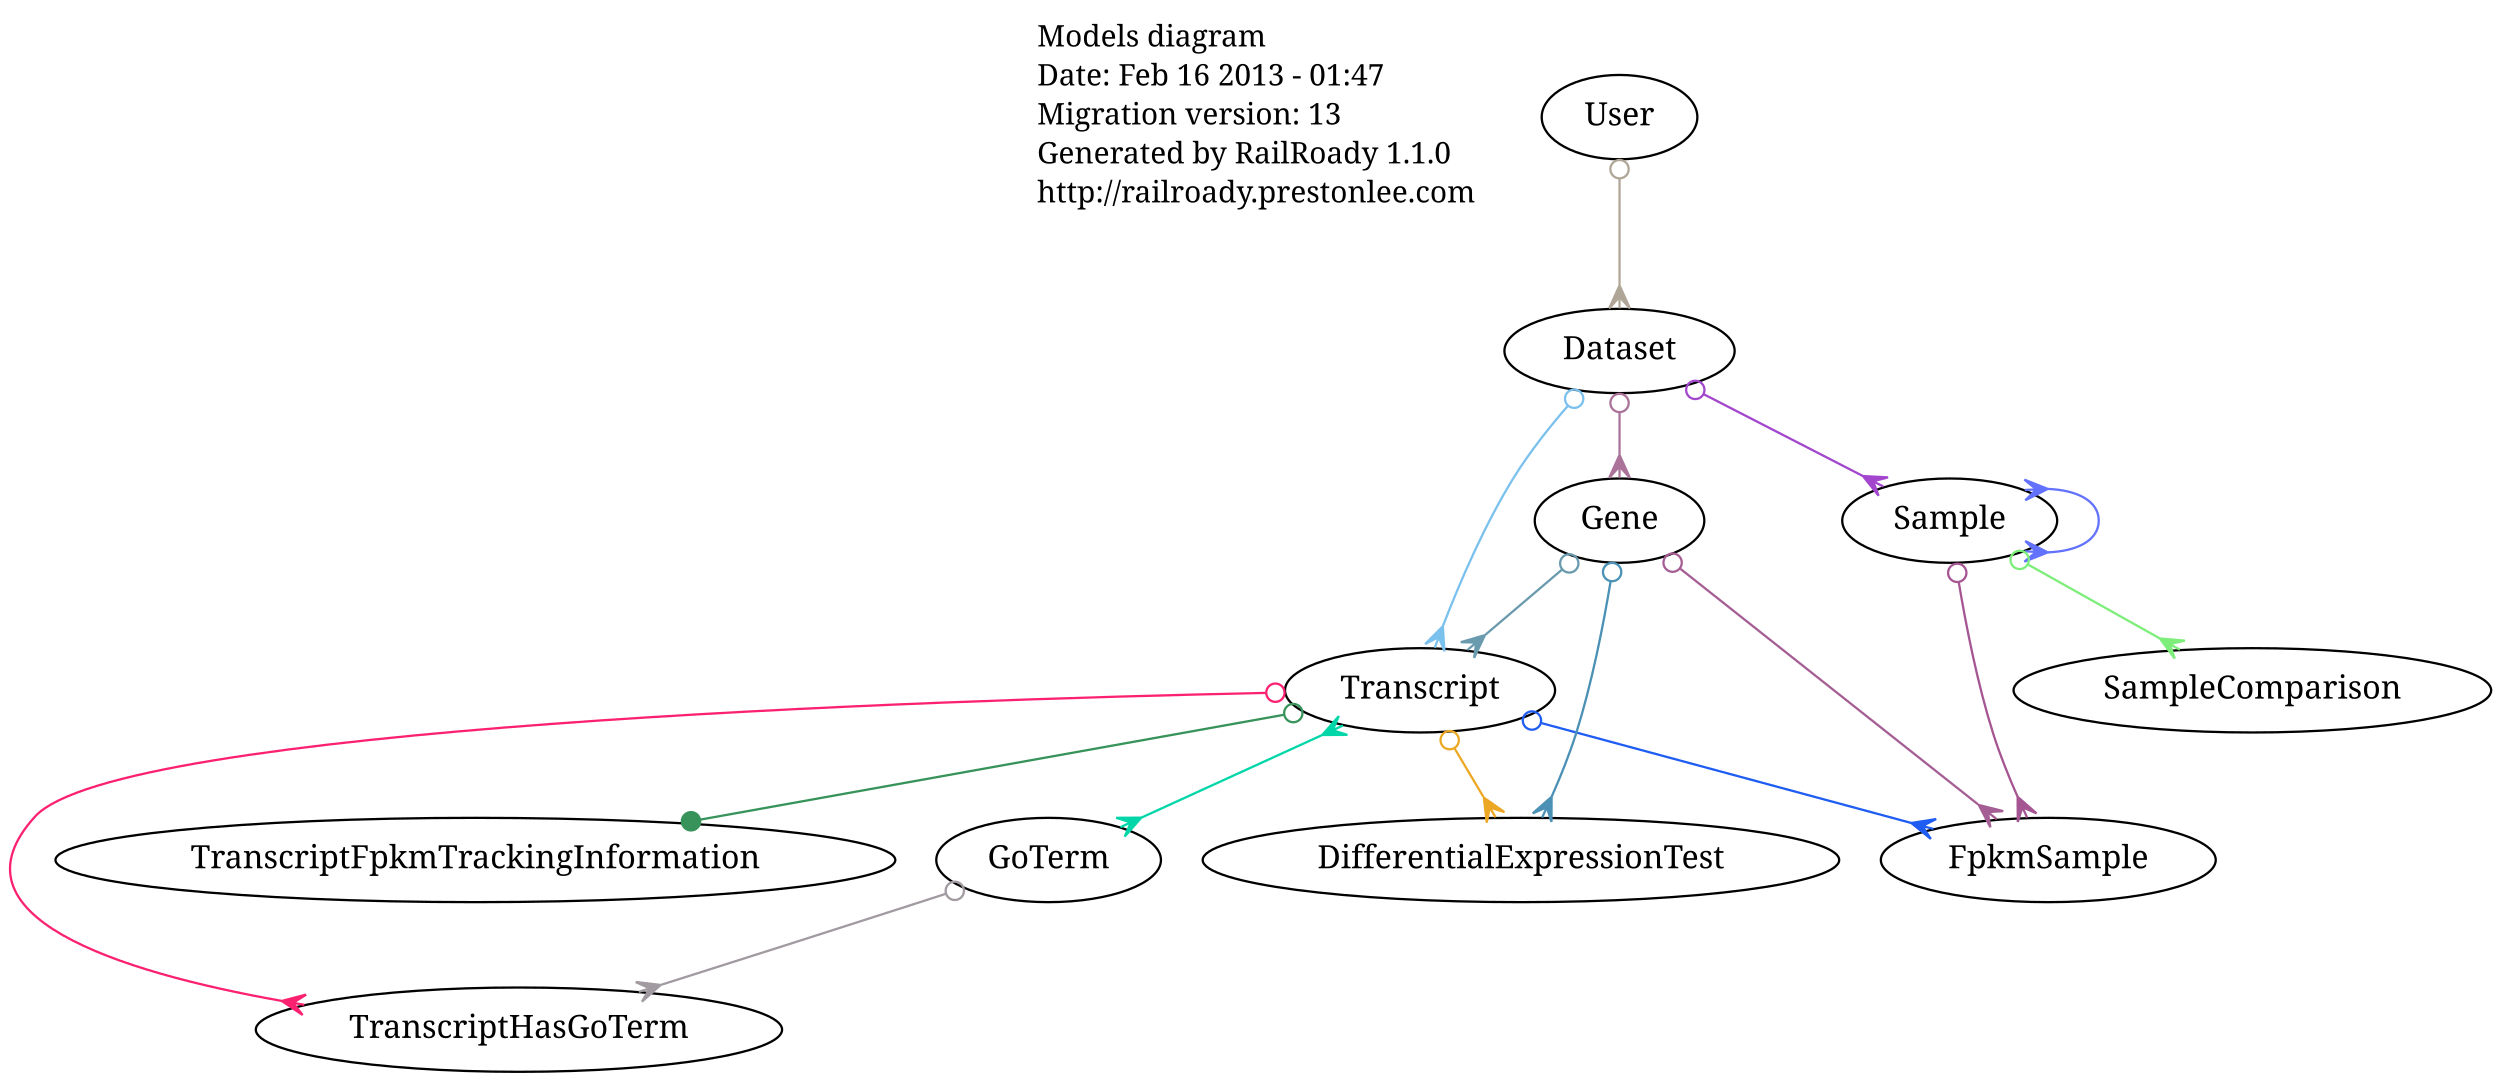
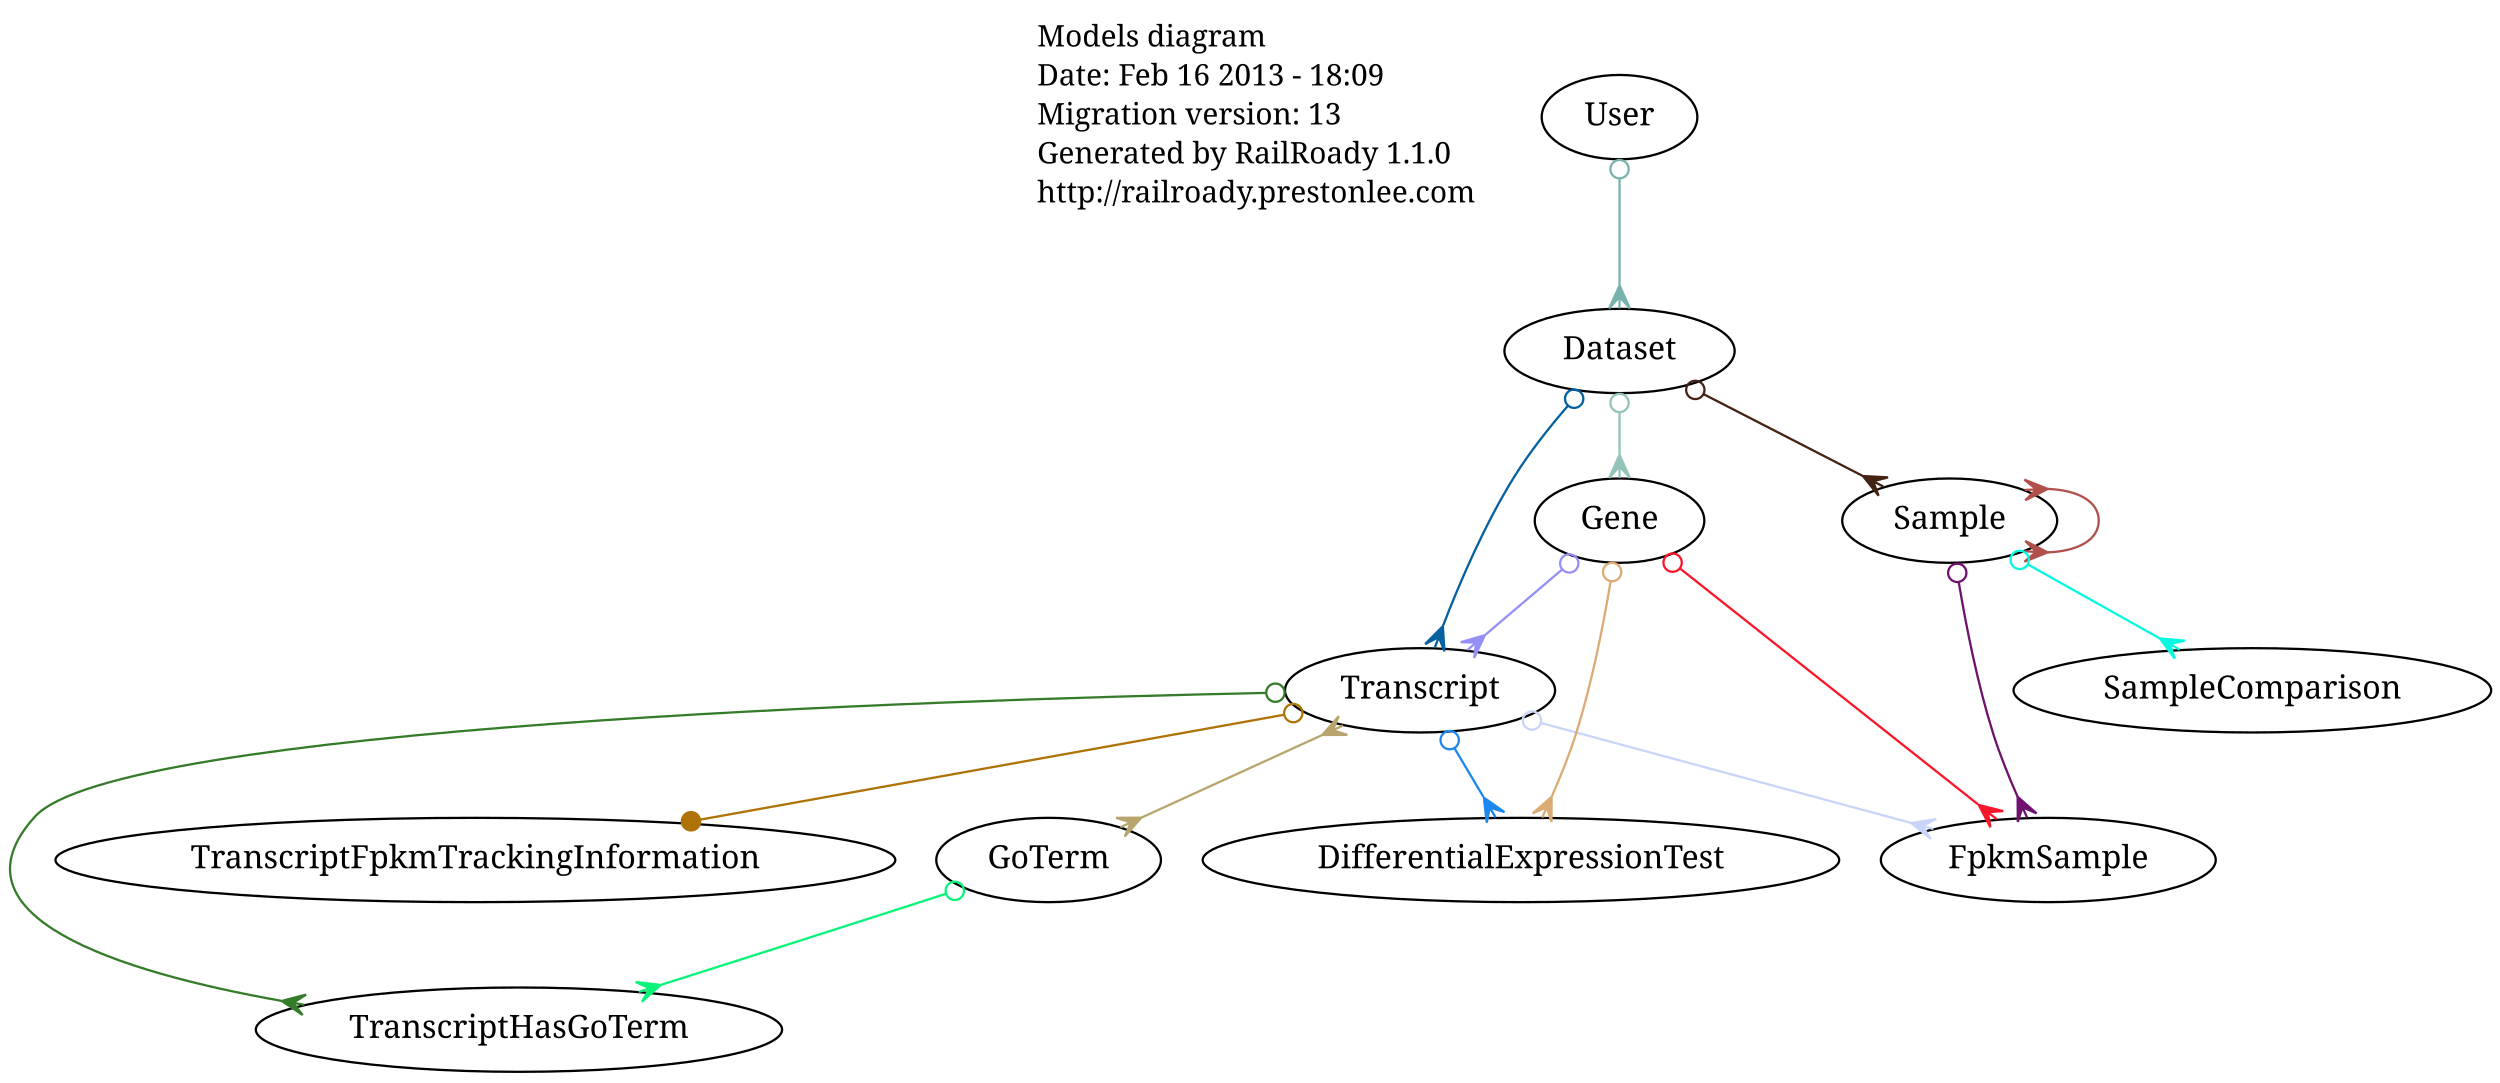
<svg xmlns="http://www.w3.org/2000/svg" width="1090pt" height="472pt" viewBox="0.00 0.00 1090.34 472.00">
  <g id="graph1" class="graph" transform="scale(1 1) rotate(0) translate(4 468)">
    <polygon fill="white" stroke="white" points="-4,5 -4,-468 1087.34,-468 1087.34,5 -4,5" />
    <g id="node1" class="node">
      <text text-anchor="start" x="448.337" y="-447.8" font-family="Times Roman,serif" font-size="13.00">Models diagram</text>
-       <text text-anchor="start" x="448.337" y="-430.8" font-family="Times Roman,serif" font-size="13.00">Date: Feb 16 2013 - 01:47</text>
+       <text text-anchor="start" x="448.337" y="-430.8" font-family="Times Roman,serif" font-size="13.00">Date: Feb 16 2013 - 18:09</text>
      <text text-anchor="start" x="448.337" y="-413.8" font-family="Times Roman,serif" font-size="13.00">Migration version: 13</text>
      <text text-anchor="start" x="448.337" y="-396.8" font-family="Times Roman,serif" font-size="13.00">Generated by RailRoady 1.1.0</text>
      <text text-anchor="start" x="448.337" y="-379.8" font-family="Times Roman,serif" font-size="13.00">http://railroady.prestonlee.com</text>
    </g>
    <g id="node2" class="node">
      <ellipse fill="none" stroke="black" cx="615.337" cy="-167" rx="58.898" ry="18.385" />
      <text text-anchor="middle" x="615.337" y="-163.4" font-family="Times Roman,serif" font-size="14.00">Transcript</text>
    </g>
    <g id="node4" class="node">
      <ellipse fill="none" stroke="black" cx="889.337" cy="-93" rx="73.039" ry="18.385" />
      <text text-anchor="middle" x="889.337" y="-89.4" font-family="Times Roman,serif" font-size="14.00">FpkmSample</text>
    </g>
    <g id="edge4" class="edge">
-       <path fill="none" stroke="#1f5df2" d="M668.296,-152.697C714.503,-140.218 781.495,-122.125 829.602,-109.133" />
-       <ellipse fill="none" stroke="#1f5df2" cx="664.138" cy="-153.82" rx="4" ry="4" />
-       <polygon fill="#1f5df2" stroke="#1f5df2" points="829.609,-109.131 840.437,-110.868 834.436,-107.827 839.263,-106.524 839.263,-106.524 839.263,-106.524 834.436,-107.827 838.09,-102.179 829.609,-109.131 829.609,-109.131" />
+       <path fill="none" stroke="#c8d5f8" d="M668.296,-152.697C714.503,-140.218 781.495,-122.125 829.602,-109.133" />
+       <ellipse fill="none" stroke="#c8d5f8" cx="664.138" cy="-153.82" rx="4" ry="4" />
+       <polygon fill="#c8d5f8" stroke="#c8d5f8" points="829.609,-109.131 840.437,-110.868 834.436,-107.827 839.263,-106.524 839.263,-106.524 839.263,-106.524 834.436,-107.827 838.09,-102.179 829.609,-109.131 829.609,-109.131" />
    </g>
    <g id="node5" class="node">
      <ellipse fill="none" stroke="black" cx="203.337" cy="-93" rx="183.141" ry="18.385" />
      <text text-anchor="middle" x="203.337" y="-89.4" font-family="Times Roman,serif" font-size="14.00">TranscriptFpkmTrackingInformation</text>
    </g>
    <g id="edge6" class="edge">
-       <path fill="none" stroke="#37935a" d="M555.831,-156.312C489.329,-144.367 380.618,-124.842 301.483,-110.628" />
-       <ellipse fill="none" stroke="#37935a" cx="560.053" cy="-157.07" rx="4" ry="4" />
-       <ellipse fill="#37935a" stroke="#37935a" cx="297.374" cy="-109.89" rx="4" ry="4" />
+       <path fill="none" stroke="#af7207" d="M555.831,-156.312C489.329,-144.367 380.618,-124.842 301.483,-110.628" />
+       <ellipse fill="none" stroke="#af7207" cx="560.053" cy="-157.07" rx="4" ry="4" />
+       <ellipse fill="#af7207" stroke="#af7207" cx="297.374" cy="-109.89" rx="4" ry="4" />
    </g>
    <g id="node8" class="node">
      <ellipse fill="none" stroke="black" cx="659.337" cy="-93" rx="138.801" ry="18.385" />
      <text text-anchor="middle" x="659.337" y="-89.4" font-family="Times Roman,serif" font-size="14.00">DifferentialExpressionTest</text>
    </g>
    <g id="edge2" class="edge">
-       <path fill="none" stroke="#eca825" d="M630.338,-141.772C634.382,-134.971 638.778,-127.577 642.896,-120.651" />
-       <ellipse fill="none" stroke="#eca825" cx="628.258" cy="-145.27" rx="4" ry="4" />
-       <polygon fill="#eca825" stroke="#eca825" points="643.17,-120.191 652.148,-113.896 645.725,-115.893 648.28,-111.596 648.28,-111.596 648.28,-111.596 645.725,-115.893 644.413,-109.296 643.17,-120.191 643.17,-120.191" />
+       <path fill="none" stroke="#1c87ee" d="M630.338,-141.772C634.382,-134.971 638.778,-127.577 642.896,-120.651" />
+       <ellipse fill="none" stroke="#1c87ee" cx="628.258" cy="-145.27" rx="4" ry="4" />
+       <polygon fill="#1c87ee" stroke="#1c87ee" points="643.17,-120.191 652.148,-113.896 645.725,-115.893 648.28,-111.596 648.28,-111.596 648.28,-111.596 645.725,-115.893 644.413,-109.296 643.17,-120.191 643.17,-120.191" />
    </g>
    <g id="node9" class="node">
      <ellipse fill="none" stroke="black" cx="453.337" cy="-93" rx="48.998" ry="18.385" />
      <text text-anchor="middle" x="453.337" y="-89.4" font-family="Times Roman,serif" font-size="14.00">GoTerm</text>
    </g>
    <g id="edge10" class="edge">
-       <path fill="none" stroke="#01d6a8" d="M572.363,-147.37C548.019,-136.25 517.747,-122.422 493.825,-111.494" />
-       <polygon fill="#01d6a8" stroke="#01d6a8" points="572.675,-147.512 579.901,-155.76 577.223,-149.59 581.771,-151.667 581.771,-151.667 581.771,-151.667 577.223,-149.59 583.641,-147.574 572.675,-147.512 572.675,-147.512" />
-       <polygon fill="#01d6a8" stroke="#01d6a8" points="493.759,-111.464 486.532,-103.216 489.211,-109.387 484.663,-107.309 484.663,-107.309 484.663,-107.309 489.211,-109.387 482.793,-111.402 493.759,-111.464 493.759,-111.464" />
+       <path fill="none" stroke="#b8a56d" d="M572.363,-147.37C548.019,-136.25 517.747,-122.422 493.825,-111.494" />
+       <polygon fill="#b8a56d" stroke="#b8a56d" points="572.675,-147.512 579.901,-155.76 577.223,-149.59 581.771,-151.667 581.771,-151.667 581.771,-151.667 577.223,-149.59 583.641,-147.574 572.675,-147.512 572.675,-147.512" />
+       <polygon fill="#b8a56d" stroke="#b8a56d" points="493.759,-111.464 486.532,-103.216 489.211,-109.387 484.663,-107.309 484.663,-107.309 484.663,-107.309 489.211,-109.387 482.793,-111.402 493.759,-111.464 493.759,-111.464" />
    </g>
    <g id="node12" class="node">
      <ellipse fill="none" stroke="black" cx="222.337" cy="-19" rx="114.759" ry="18.385" />
      <text text-anchor="middle" x="222.337" y="-15.4" font-family="Times Roman,serif" font-size="14.00">TranscriptHasGoTerm</text>
    </g>
    <g id="edge8" class="edge">
-       <path fill="none" stroke="#fc2170" d="M547.96,-165.871C397.985,-162.661 46.962,-151.016 11.337,-112 -28.365,-68.518 47.204,-44.302 118.694,-31.566" />
-       <ellipse fill="none" stroke="#fc2170" cx="552.248" cy="-165.961" rx="4" ry="4" />
-       <polygon fill="#fc2170" stroke="#fc2170" points="118.886,-31.533 129.502,-34.28 123.814,-30.689 128.742,-29.845 128.742,-29.845 128.742,-29.845 123.814,-30.689 127.982,-25.409 118.886,-31.533 118.886,-31.533" />
+       <path fill="none" stroke="#347c29" d="M547.96,-165.871C397.985,-162.661 46.962,-151.016 11.337,-112 -28.365,-68.518 47.204,-44.302 118.694,-31.566" />
+       <ellipse fill="none" stroke="#347c29" cx="552.248" cy="-165.961" rx="4" ry="4" />
+       <polygon fill="#347c29" stroke="#347c29" points="118.886,-31.533 129.502,-34.28 123.814,-30.689 128.742,-29.845 128.742,-29.845 128.742,-29.845 123.814,-30.689 127.982,-25.409 118.886,-31.533 118.886,-31.533" />
    </g>
    <g id="node3" class="node">
      <ellipse fill="none" stroke="black" cx="846.337" cy="-241" rx="46.877" ry="18.385" />
      <text text-anchor="middle" x="846.337" y="-237.4" font-family="Times Roman,serif" font-size="14.00">Sample</text>
    </g>
    <g id="edge16" class="edge">
-       <path fill="none" stroke="#6272fc" d="M889.12,-254.835C901.636,-254.365 911.337,-249.753 911.337,-241 911.337,-232.247 901.636,-227.635 889.12,-227.165" />
-       <polygon fill="#6272fc" stroke="#6272fc" points="889.103,-254.834 879.314,-249.892 884.108,-254.611 879.113,-254.387 879.113,-254.387 879.113,-254.387 884.108,-254.611 878.912,-258.883 889.103,-254.834 889.103,-254.834" />
-       <polygon fill="#6272fc" stroke="#6272fc" points="889.103,-227.166 878.912,-223.117 884.108,-227.389 879.113,-227.613 879.113,-227.613 879.113,-227.613 884.108,-227.389 879.314,-232.108 889.103,-227.166 889.103,-227.166" />
+       <path fill="none" stroke="#b1504b" d="M889.12,-254.835C901.636,-254.365 911.337,-249.753 911.337,-241 911.337,-232.247 901.636,-227.635 889.12,-227.165" />
+       <polygon fill="#b1504b" stroke="#b1504b" points="889.103,-254.834 879.314,-249.892 884.108,-254.611 879.113,-254.387 879.113,-254.387 879.113,-254.387 884.108,-254.611 878.912,-258.883 889.103,-254.834 889.103,-254.834" />
+       <polygon fill="#b1504b" stroke="#b1504b" points="889.103,-227.166 878.912,-223.117 884.108,-227.389 879.113,-227.613 879.113,-227.613 879.113,-227.613 884.108,-227.389 879.314,-232.108 889.103,-227.166 889.103,-227.166" />
    </g>
    <g id="edge12" class="edge">
-       <path fill="none" stroke="#a55692" d="M850.302,-214.063C853.437,-195.288 858.439,-169.8 865.337,-148 868.215,-138.907 872.104,-129.284 875.912,-120.673" />
-       <ellipse fill="none" stroke="#a55692" cx="849.63" cy="-218.23" rx="4" ry="4" />
-       <polygon fill="#a55692" stroke="#a55692" points="875.964,-120.558 884.213,-113.333 878.042,-116.01 880.12,-111.463 880.12,-111.463 880.12,-111.463 878.042,-116.01 876.027,-109.593 875.964,-120.558 875.964,-120.558" />
+       <path fill="none" stroke="#6f126f" d="M850.302,-214.063C853.437,-195.288 858.439,-169.8 865.337,-148 868.215,-138.907 872.104,-129.284 875.912,-120.673" />
+       <ellipse fill="none" stroke="#6f126f" cx="849.63" cy="-218.23" rx="4" ry="4" />
+       <polygon fill="#6f126f" stroke="#6f126f" points="875.964,-120.558 884.213,-113.333 878.042,-116.01 880.12,-111.463 880.12,-111.463 880.12,-111.463 878.042,-116.01 876.027,-109.593 875.964,-120.558 875.964,-120.558" />
    </g>
    <g id="node11" class="node">
      <ellipse fill="none" stroke="black" cx="978.337" cy="-167" rx="104.151" ry="18.385" />
      <text text-anchor="middle" x="978.337" y="-163.4" font-family="Times Roman,serif" font-size="14.00">SampleComparison</text>
    </g>
    <g id="edge14" class="edge">
-       <path fill="none" stroke="#7dee7a" d="M880.36,-221.926C897.941,-212.07 919.514,-199.977 937.938,-189.648" />
-       <ellipse fill="none" stroke="#7dee7a" cx="876.857" cy="-223.89" rx="4" ry="4" />
-       <polygon fill="#7dee7a" stroke="#7dee7a" points="937.975,-189.627 948.898,-188.663 942.336,-187.182 946.698,-184.737 946.698,-184.737 946.698,-184.737 942.336,-187.182 944.497,-180.812 937.975,-189.627 937.975,-189.627" />
+       <path fill="none" stroke="#06f8e3" d="M880.36,-221.926C897.941,-212.07 919.514,-199.977 937.938,-189.648" />
+       <ellipse fill="none" stroke="#06f8e3" cx="876.857" cy="-223.89" rx="4" ry="4" />
+       <polygon fill="#06f8e3" stroke="#06f8e3" points="937.975,-189.627 948.898,-188.663 942.336,-187.182 946.698,-184.737 946.698,-184.737 946.698,-184.737 942.336,-187.182 944.497,-180.812 937.975,-189.627 937.975,-189.627" />
    </g>
    <g id="node6" class="node">
      <ellipse fill="none" stroke="black" cx="702.337" cy="-241" rx="36.977" ry="18.385" />
      <text text-anchor="middle" x="702.337" y="-237.4" font-family="Times Roman,serif" font-size="14.00">Gene</text>
    </g>
    <g id="edge18" class="edge">
-       <path fill="none" stroke="#6a9aad" d="M677.283,-219.689C666.855,-210.82 654.693,-200.475 643.919,-191.311" />
-       <ellipse fill="none" stroke="#6a9aad" cx="680.413" cy="-222.351" rx="4" ry="4" />
-       <polygon fill="#6a9aad" stroke="#6a9aad" points="643.621,-191.057 638.919,-181.15 639.812,-187.818 636.003,-184.578 636.003,-184.578 636.003,-184.578 639.812,-187.818 633.088,-188.006 643.621,-191.057 643.621,-191.057" />
+       <path fill="none" stroke="#9590f7" d="M677.283,-219.689C666.855,-210.82 654.693,-200.475 643.919,-191.311" />
+       <ellipse fill="none" stroke="#9590f7" cx="680.413" cy="-222.351" rx="4" ry="4" />
+       <polygon fill="#9590f7" stroke="#9590f7" points="643.621,-191.057 638.919,-181.15 639.812,-187.818 636.003,-184.578 636.003,-184.578 636.003,-184.578 639.812,-187.818 633.088,-188.006 643.621,-191.057 643.621,-191.057" />
    </g>
    <g id="edge22" class="edge">
-       <path fill="none" stroke="#a55e94" d="M728.898,-219.979C763.13,-192.886 822.529,-145.875 858.654,-117.285" />
-       <ellipse fill="none" stroke="#a55e94" cx="725.486" cy="-222.679" rx="4" ry="4" />
-       <polygon fill="#a55e94" stroke="#a55e94" points="859.027,-116.989 869.661,-114.312 862.947,-113.886 866.868,-110.783 866.868,-110.783 866.868,-110.783 862.947,-113.886 864.075,-107.255 859.027,-116.989 859.027,-116.989" />
+       <path fill="none" stroke="#fa162a" d="M728.898,-219.979C763.13,-192.886 822.529,-145.875 858.654,-117.285" />
+       <ellipse fill="none" stroke="#fa162a" cx="725.486" cy="-222.679" rx="4" ry="4" />
+       <polygon fill="#fa162a" stroke="#fa162a" points="859.027,-116.989 869.661,-114.312 862.947,-113.886 866.868,-110.783 866.868,-110.783 866.868,-110.783 862.947,-113.886 864.075,-107.255 859.027,-116.989 859.027,-116.989" />
    </g>
    <g id="edge20" class="edge">
-       <path fill="none" stroke="#4b90b5" d="M698.431,-214.414C695.301,-195.607 690.279,-169.936 683.337,-148 680.46,-138.907 676.571,-129.284 672.762,-120.673" />
-       <ellipse fill="none" stroke="#4b90b5" cx="699.102" cy="-218.585" rx="4" ry="4" />
-       <polygon fill="#4b90b5" stroke="#4b90b5" points="672.71,-120.558 672.648,-109.593 670.632,-116.01 668.555,-111.463 668.555,-111.463 668.555,-111.463 670.632,-116.01 664.462,-113.333 672.71,-120.558 672.71,-120.558" />
+       <path fill="none" stroke="#dcaa74" d="M698.431,-214.414C695.301,-195.607 690.279,-169.936 683.337,-148 680.46,-138.907 676.571,-129.284 672.762,-120.673" />
+       <ellipse fill="none" stroke="#dcaa74" cx="699.102" cy="-218.585" rx="4" ry="4" />
+       <polygon fill="#dcaa74" stroke="#dcaa74" points="672.71,-120.558 672.648,-109.593 670.632,-116.01 668.555,-111.463 668.555,-111.463 668.555,-111.463 670.632,-116.01 664.462,-113.333 672.71,-120.558 672.71,-120.558" />
    </g>
    <g id="node7" class="node">
      <ellipse fill="none" stroke="black" cx="702.337" cy="-315" rx="50.205" ry="18.385" />
      <text text-anchor="middle" x="702.337" y="-311.4" font-family="Times Roman,serif" font-size="14.00">Dataset</text>
    </g>
    <g id="edge26" class="edge">
-       <path fill="none" stroke="#7bc1ee" d="M679.788,-291.047C671.765,-281.788 663.062,-270.825 656.337,-260 643.551,-239.418 632.685,-214.157 625.358,-195.16" />
-       <ellipse fill="none" stroke="#7bc1ee" cx="682.55" cy="-294.167" rx="4" ry="4" />
-       <polygon fill="#7bc1ee" stroke="#7bc1ee" points="625.279,-194.948 625.973,-184.004 623.519,-190.267 621.76,-185.587 621.76,-185.587 621.76,-185.587 623.519,-190.267 617.548,-187.17 625.279,-194.948 625.279,-194.948" />
+       <path fill="none" stroke="#0560a0" d="M679.788,-291.047C671.765,-281.788 663.062,-270.825 656.337,-260 643.551,-239.418 632.685,-214.157 625.358,-195.16" />
+       <ellipse fill="none" stroke="#0560a0" cx="682.55" cy="-294.167" rx="4" ry="4" />
+       <polygon fill="#0560a0" stroke="#0560a0" points="625.279,-194.948 625.973,-184.004 623.519,-190.267 621.76,-185.587 621.76,-185.587 621.76,-185.587 623.519,-190.267 617.548,-187.17 625.279,-194.948 625.279,-194.948" />
    </g>
    <g id="edge28" class="edge">
-       <path fill="none" stroke="#a247cd" d="M739.124,-296.096C760.301,-285.213 786.869,-271.56 808.259,-260.568" />
-       <ellipse fill="none" stroke="#a247cd" cx="735.383" cy="-298.018" rx="4" ry="4" />
-       <polygon fill="#a247cd" stroke="#a247cd" points="808.486,-260.451 819.438,-259.883 812.934,-258.166 817.381,-255.88 817.381,-255.88 817.381,-255.88 812.934,-258.166 815.324,-251.878 808.486,-260.451 808.486,-260.451" />
+       <path fill="none" stroke="#452314" d="M739.124,-296.096C760.301,-285.213 786.869,-271.56 808.259,-260.568" />
+       <ellipse fill="none" stroke="#452314" cx="735.383" cy="-298.018" rx="4" ry="4" />
+       <polygon fill="#452314" stroke="#452314" points="808.486,-260.451 819.438,-259.883 812.934,-258.166 817.381,-255.88 817.381,-255.88 817.381,-255.88 812.934,-258.166 815.324,-251.878 808.486,-260.451 808.486,-260.451" />
    </g>
    <g id="edge24" class="edge">
-       <path fill="none" stroke="#ab739a" d="M702.337,-288.309C702.337,-282.377 702.337,-276.061 702.337,-270.04" />
-       <ellipse fill="none" stroke="#ab739a" cx="702.337" cy="-292.327" rx="4" ry="4" />
-       <polygon fill="#ab739a" stroke="#ab739a" points="702.337,-269.667 706.837,-259.667 702.337,-264.667 702.337,-259.667 702.337,-259.667 702.337,-259.667 702.337,-264.667 697.837,-259.667 702.337,-269.667 702.337,-269.667" />
+       <path fill="none" stroke="#92c4b9" d="M702.337,-288.309C702.337,-282.377 702.337,-276.061 702.337,-270.04" />
+       <ellipse fill="none" stroke="#92c4b9" cx="702.337" cy="-292.327" rx="4" ry="4" />
+       <polygon fill="#92c4b9" stroke="#92c4b9" points="702.337,-269.667 706.837,-259.667 702.337,-264.667 702.337,-259.667 702.337,-259.667 702.337,-259.667 702.337,-264.667 697.837,-259.667 702.337,-269.667 702.337,-269.667" />
    </g>
    <g id="edge30" class="edge">
-       <path fill="none" stroke="#a19aa0" d="M408.348,-78.219C403.953,-76.788 399.56,-75.363 395.337,-74 358.643,-62.157 317.51,-49.072 284.561,-38.637" />
-       <ellipse fill="none" stroke="#a19aa0" cx="412.421" cy="-79.548" rx="4" ry="4" />
-       <polygon fill="#a19aa0" stroke="#a19aa0" points="284.146,-38.506 275.97,-31.198 279.379,-36.997 274.612,-35.488 274.612,-35.488 274.612,-35.488 279.379,-36.997 273.254,-39.778 284.146,-38.506 284.146,-38.506" />
+       <path fill="none" stroke="#08f379" d="M408.348,-78.219C403.953,-76.788 399.56,-75.363 395.337,-74 358.643,-62.157 317.51,-49.072 284.561,-38.637" />
+       <ellipse fill="none" stroke="#08f379" cx="412.421" cy="-79.548" rx="4" ry="4" />
+       <polygon fill="#08f379" stroke="#08f379" points="284.146,-38.506 275.97,-31.198 279.379,-36.997 274.612,-35.488 274.612,-35.488 274.612,-35.488 279.379,-36.997 273.254,-39.778 284.146,-38.506 284.146,-38.506" />
    </g>
    <g id="node10" class="node">
      <ellipse fill="none" stroke="black" cx="702.337" cy="-417" rx="33.941" ry="18.385" />
      <text text-anchor="middle" x="702.337" y="-413.4" font-family="Times Roman,serif" font-size="14.00">User</text>
    </g>
    <g id="edge32" class="edge">
-       <path fill="none" stroke="#b0a697" d="M702.337,-390.015C702.337,-375.835 702.337,-358.445 702.337,-343.98" />
-       <ellipse fill="none" stroke="#b0a697" cx="702.337" cy="-394.292" rx="4" ry="4" />
-       <polygon fill="#b0a697" stroke="#b0a697" points="702.337,-343.59 706.837,-333.59 702.337,-338.59 702.337,-333.59 702.337,-333.59 702.337,-333.59 702.337,-338.59 697.837,-333.59 702.337,-343.59 702.337,-343.59" />
+       <path fill="none" stroke="#79b2ad" d="M702.337,-390.015C702.337,-375.835 702.337,-358.445 702.337,-343.98" />
+       <ellipse fill="none" stroke="#79b2ad" cx="702.337" cy="-394.292" rx="4" ry="4" />
+       <polygon fill="#79b2ad" stroke="#79b2ad" points="702.337,-343.59 706.837,-333.59 702.337,-338.59 702.337,-333.59 702.337,-333.59 702.337,-333.59 702.337,-338.59 697.837,-333.59 702.337,-343.59 702.337,-343.59" />
    </g>
  </g>
</svg>
